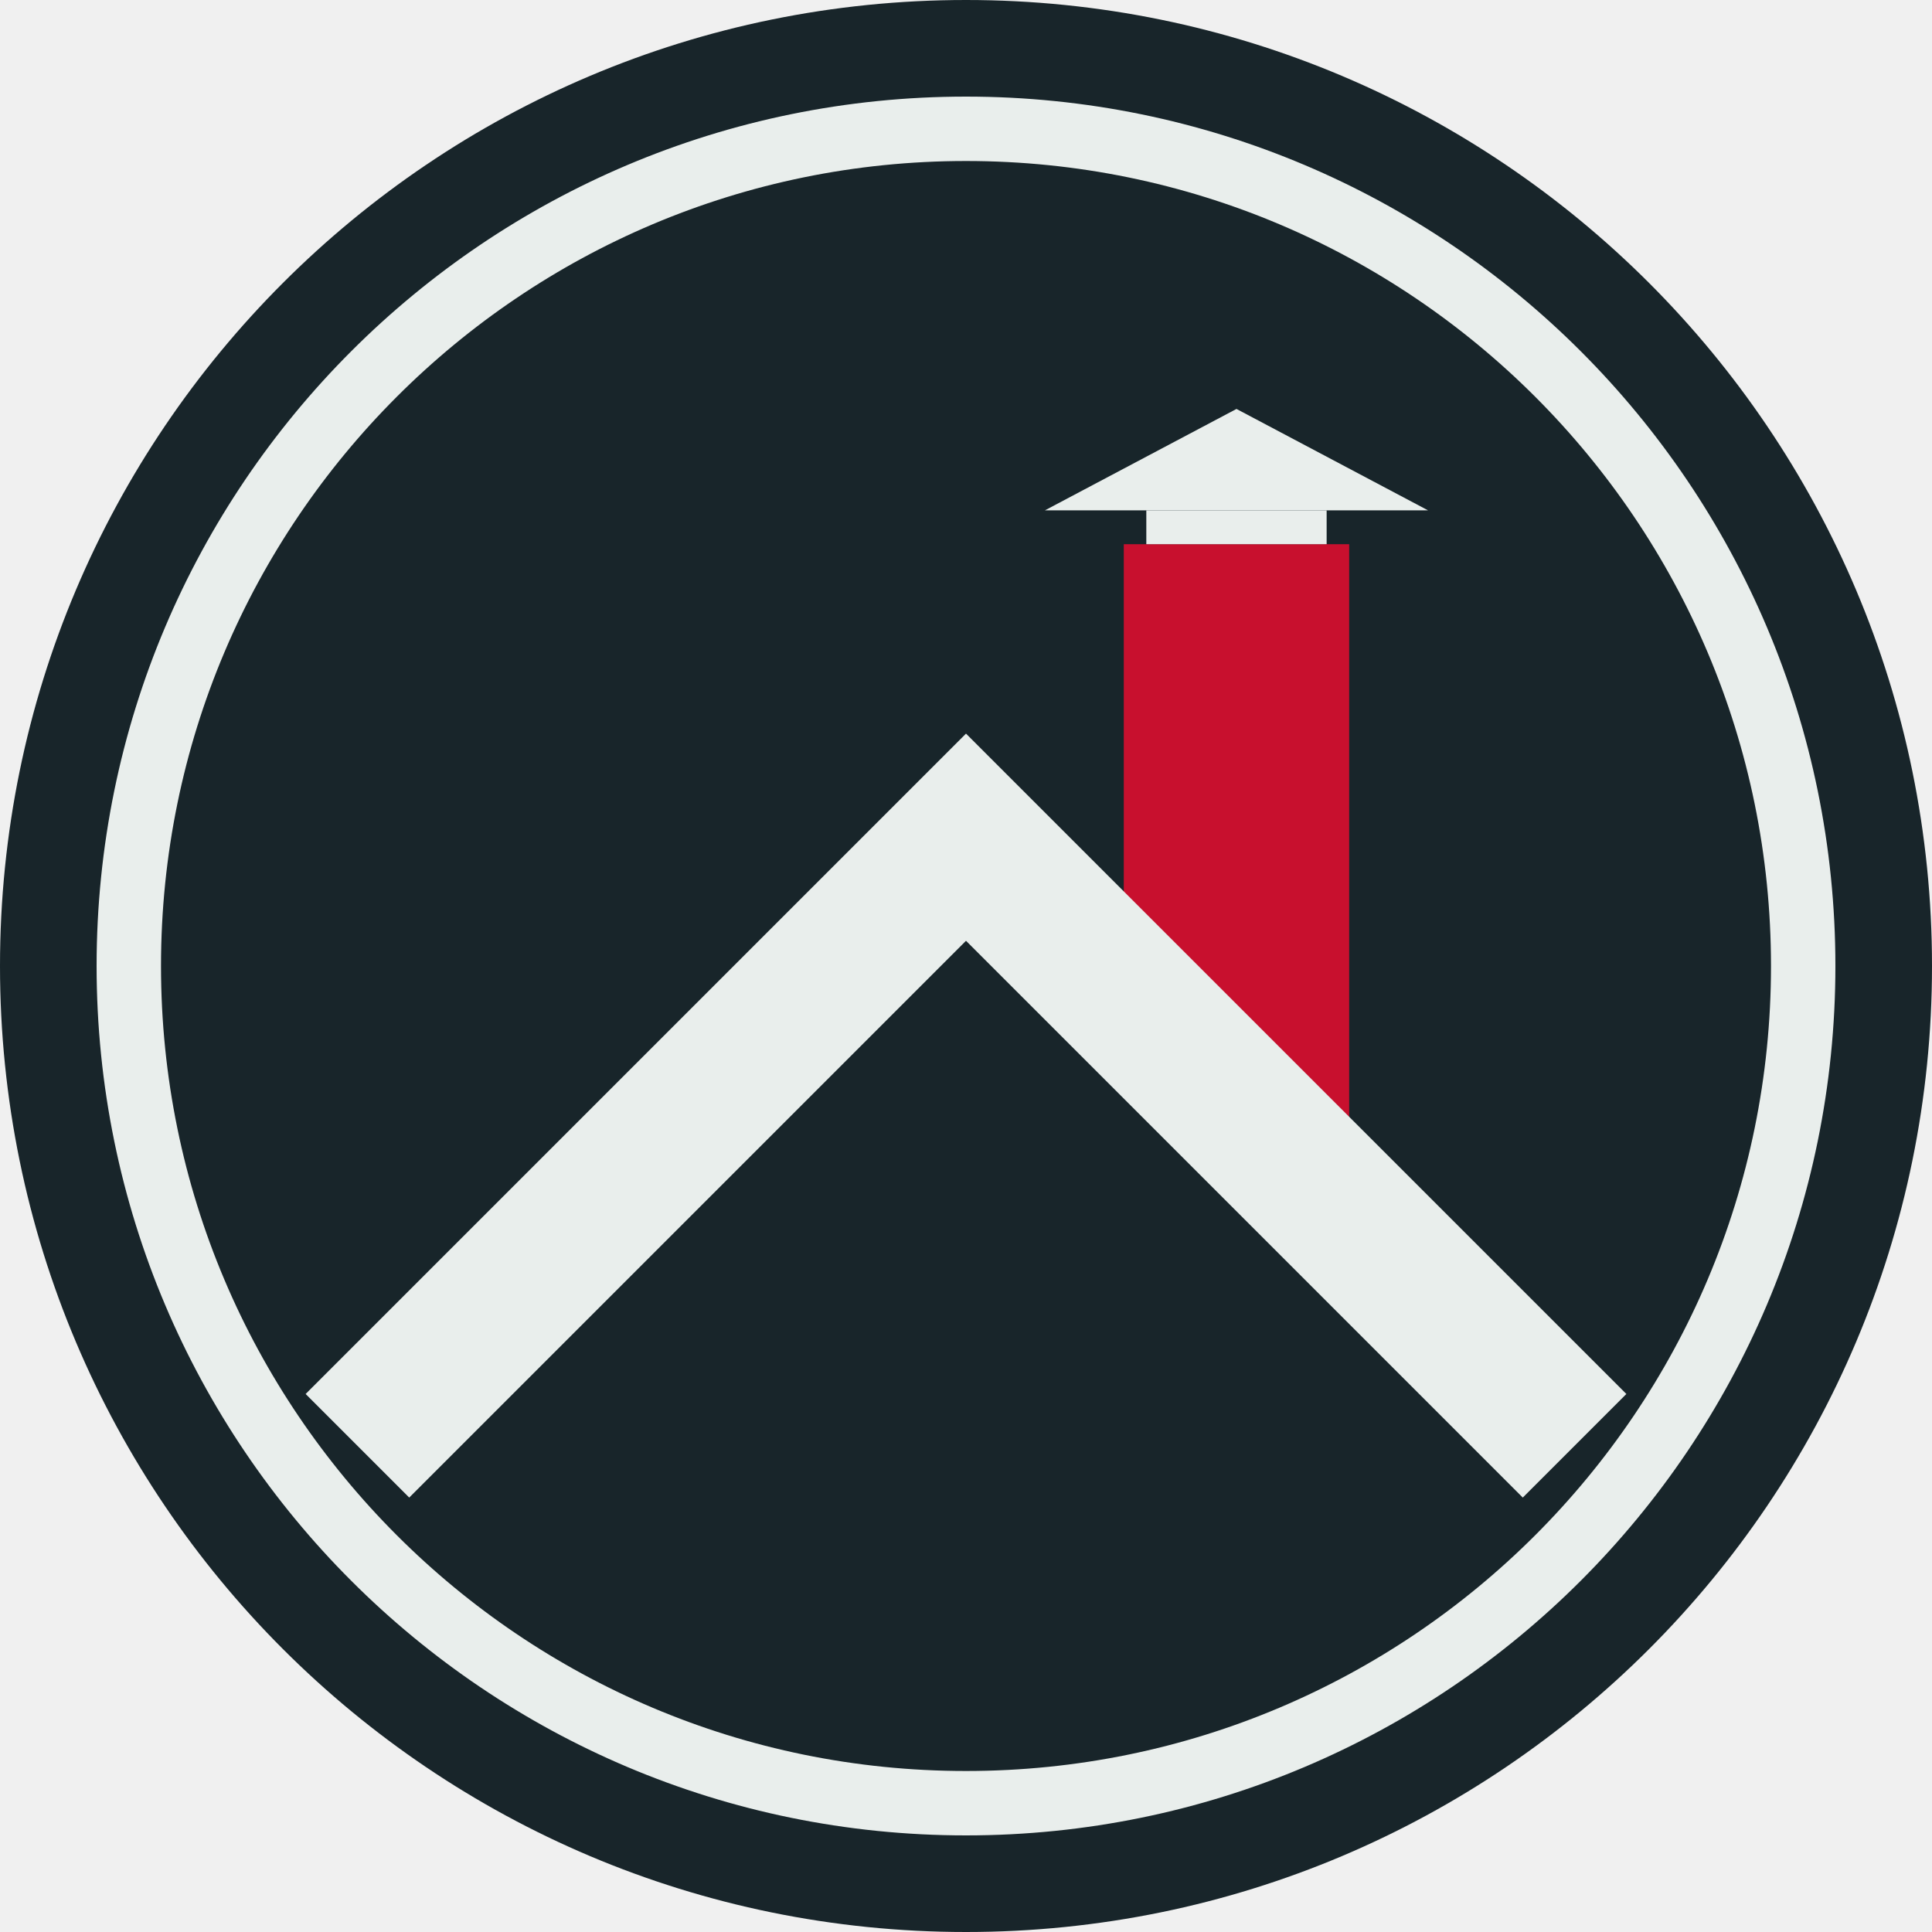
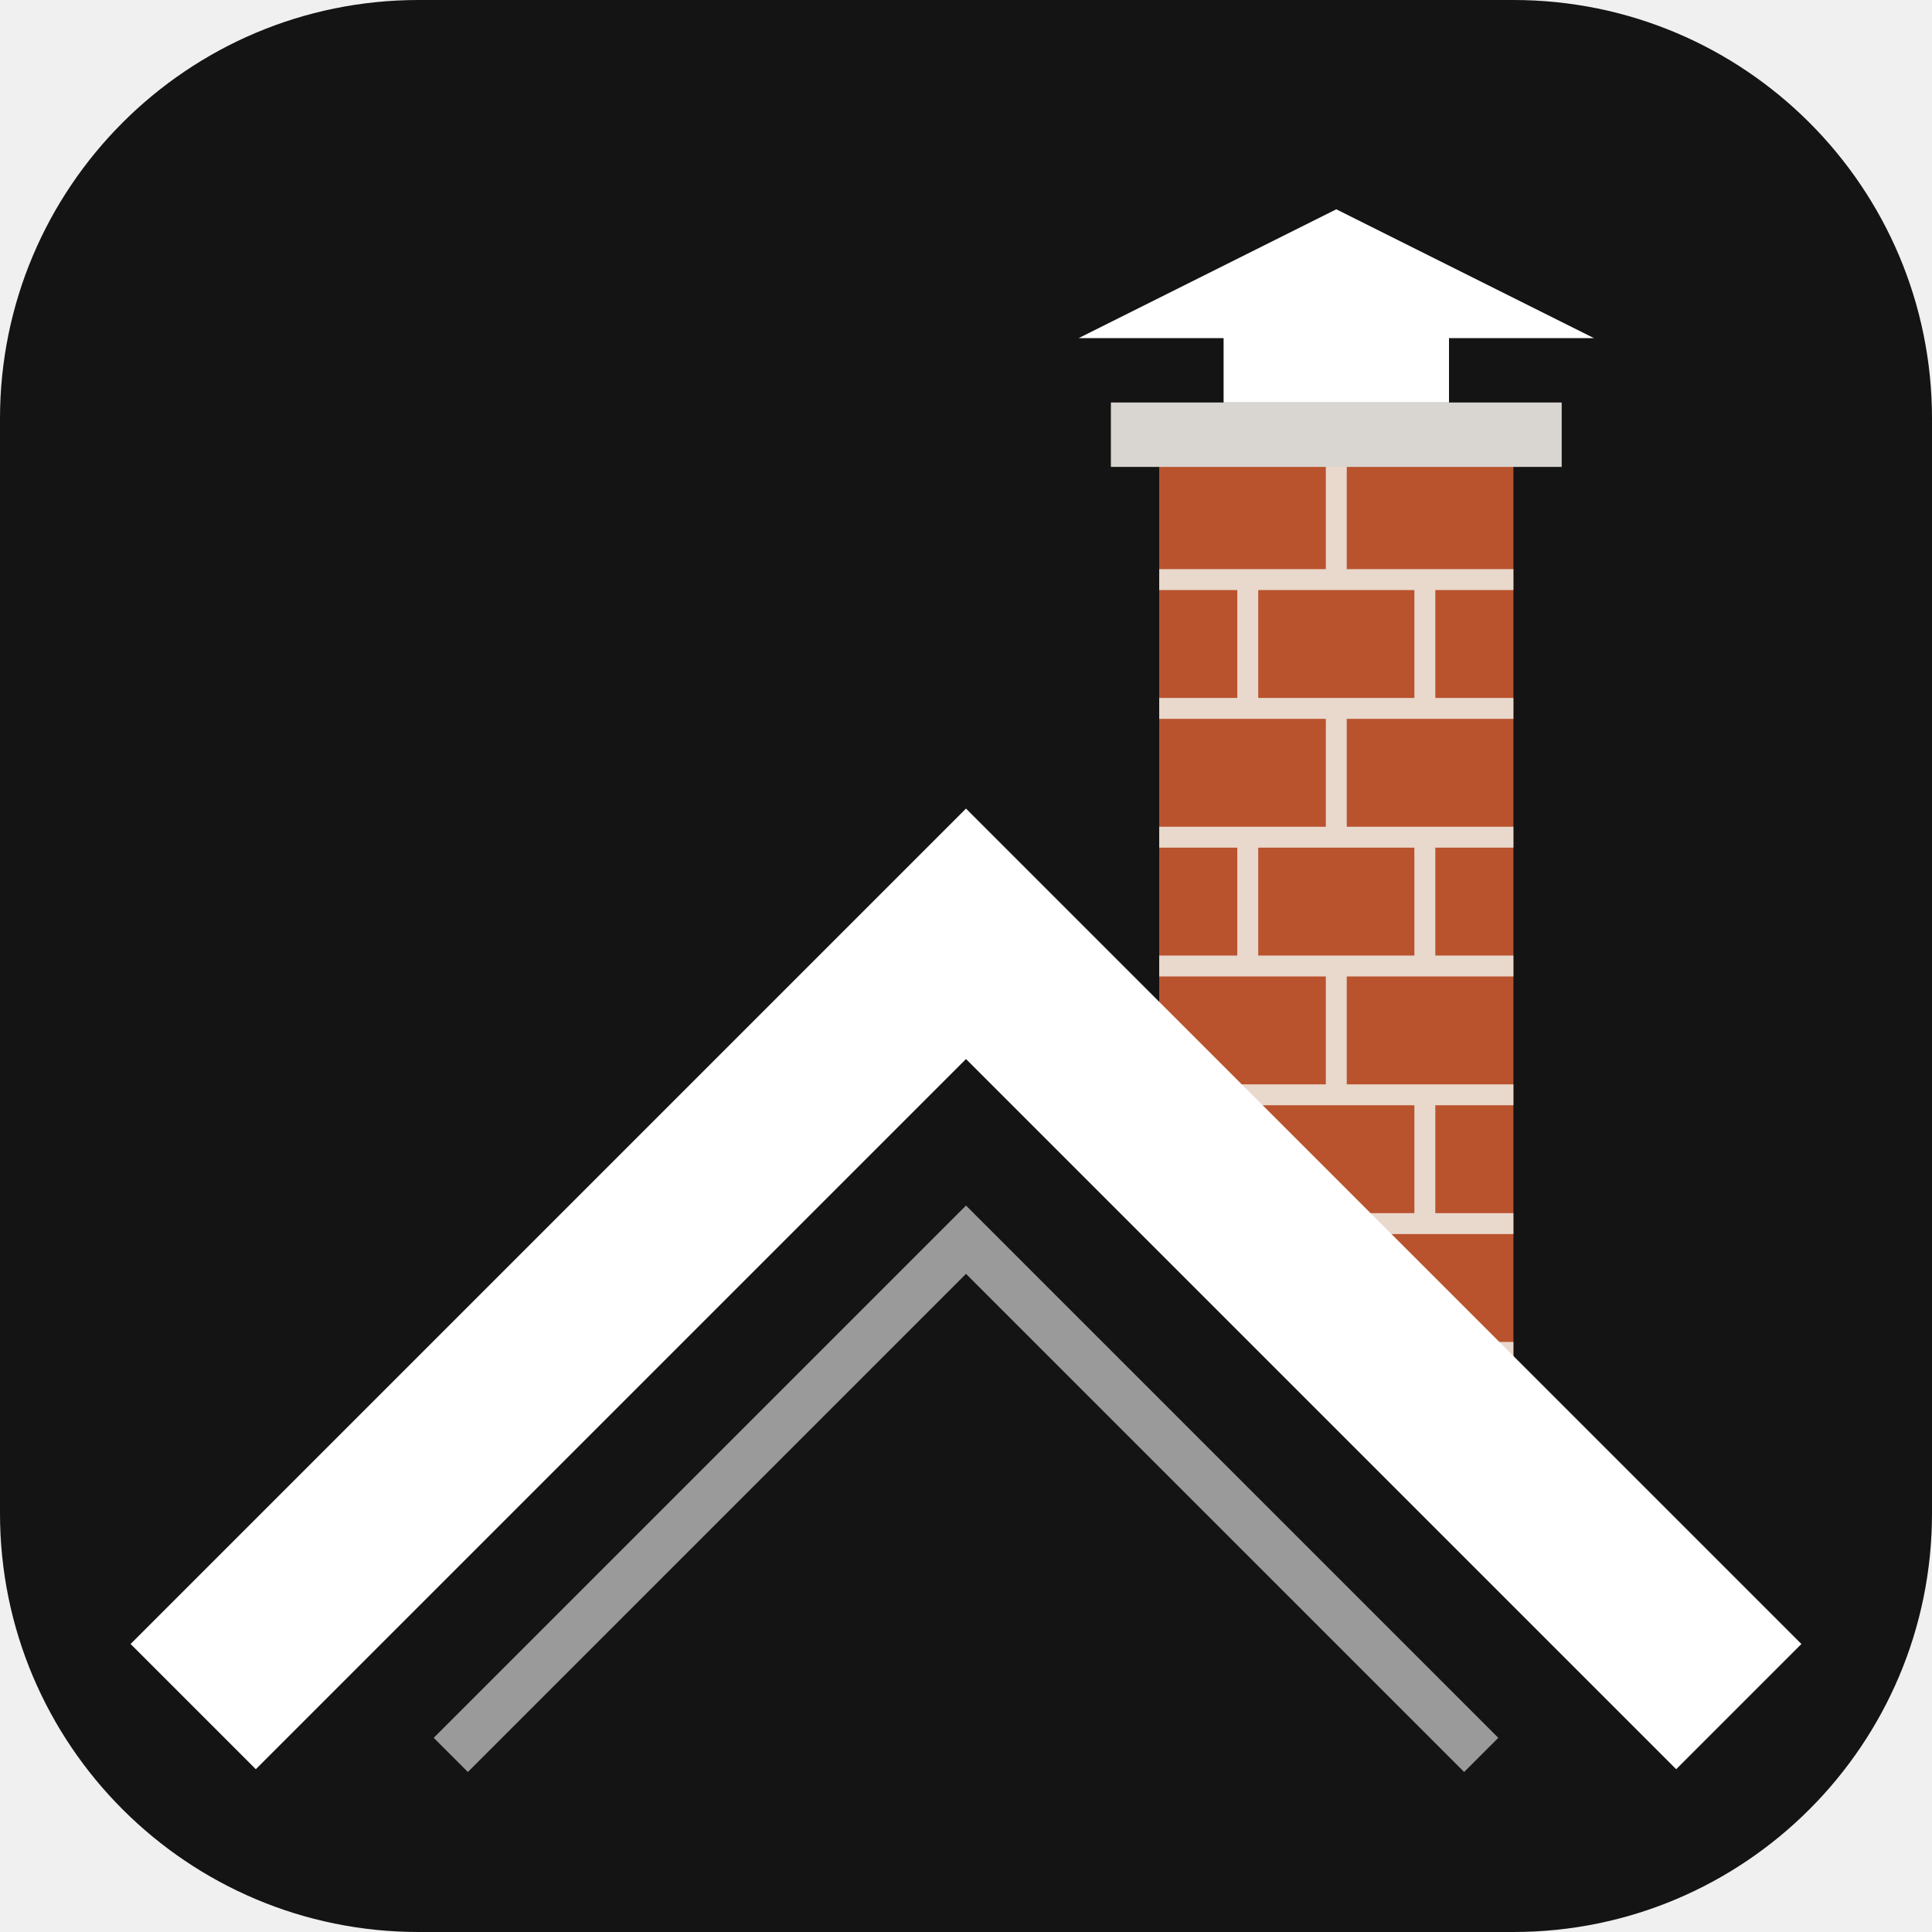
<svg xmlns="http://www.w3.org/2000/svg" viewBox="0 0 120 120">
-   <circle cx="60" cy="60" r="60" fill="#18252A" />
-   <circle cx="60" cy="60" r="52" fill="none" stroke="#E9EEEC" stroke-width="4" />
-   <g transform="translate(18,24) scale(0.7)">
-     <polygon points="74,14 94,14 94,74 74,54" fill="#C8102E" />
-     <path d="M67 11L84 2L101 11Z" fill="#E9EEEC" />
-     <rect x="76" y="11" width="16" height="3" fill="#E9EEEC" />
-     <polyline points="6,94 60,40 114,94" fill="none" stroke="#E9EEEC" stroke-width="13" />
+   <rect width="120" height="120" rx="26" fill="#141414" />
+   <g transform="translate(8,12)">
+     <defs>
+       <clipPath id="ckfv">
+         <polygon points="64,16 86,16 86,82 64,60" />
+       </clipPath>
+     </defs>
+     <g clip-path="url(#ckfv)">
+       <rect x="64" y="16" width="22" height="70" fill="#B9532E" />
+       <path d="M64 24H86M64 32H86M64 40H86M64 48H86M64 56H86M64 64H86M64 72H86M64 80H86M75 16V24M69.5 24V32M80.5 24V32M75 32V40M69.5 40V48M80.5 40V48M75 48V56M69.5 56V64M80.5 56V64M75 64V72M69.5 72V80M80.5 72V80" stroke="#E9D8CC" stroke-width="1.3" fill="none" />
+     </g>
+     <rect x="61" y="13" width="28" height="4" fill="#D9D6D2" />
+     <rect x="68" y="8" width="14" height="5" fill="#FFFFFF" />
+     <polygon points="59,9 75,1 91,9" fill="#FFFFFF" />
+     <polyline points="20,97 52,65 84,97" fill="none" stroke="#9A9A9A" stroke-width="3" />
+     <polyline points="4,94 52,46 100,94" fill="none" stroke="#FFFFFF" stroke-width="11" stroke-linejoin="miter" />
  </g>
</svg>
